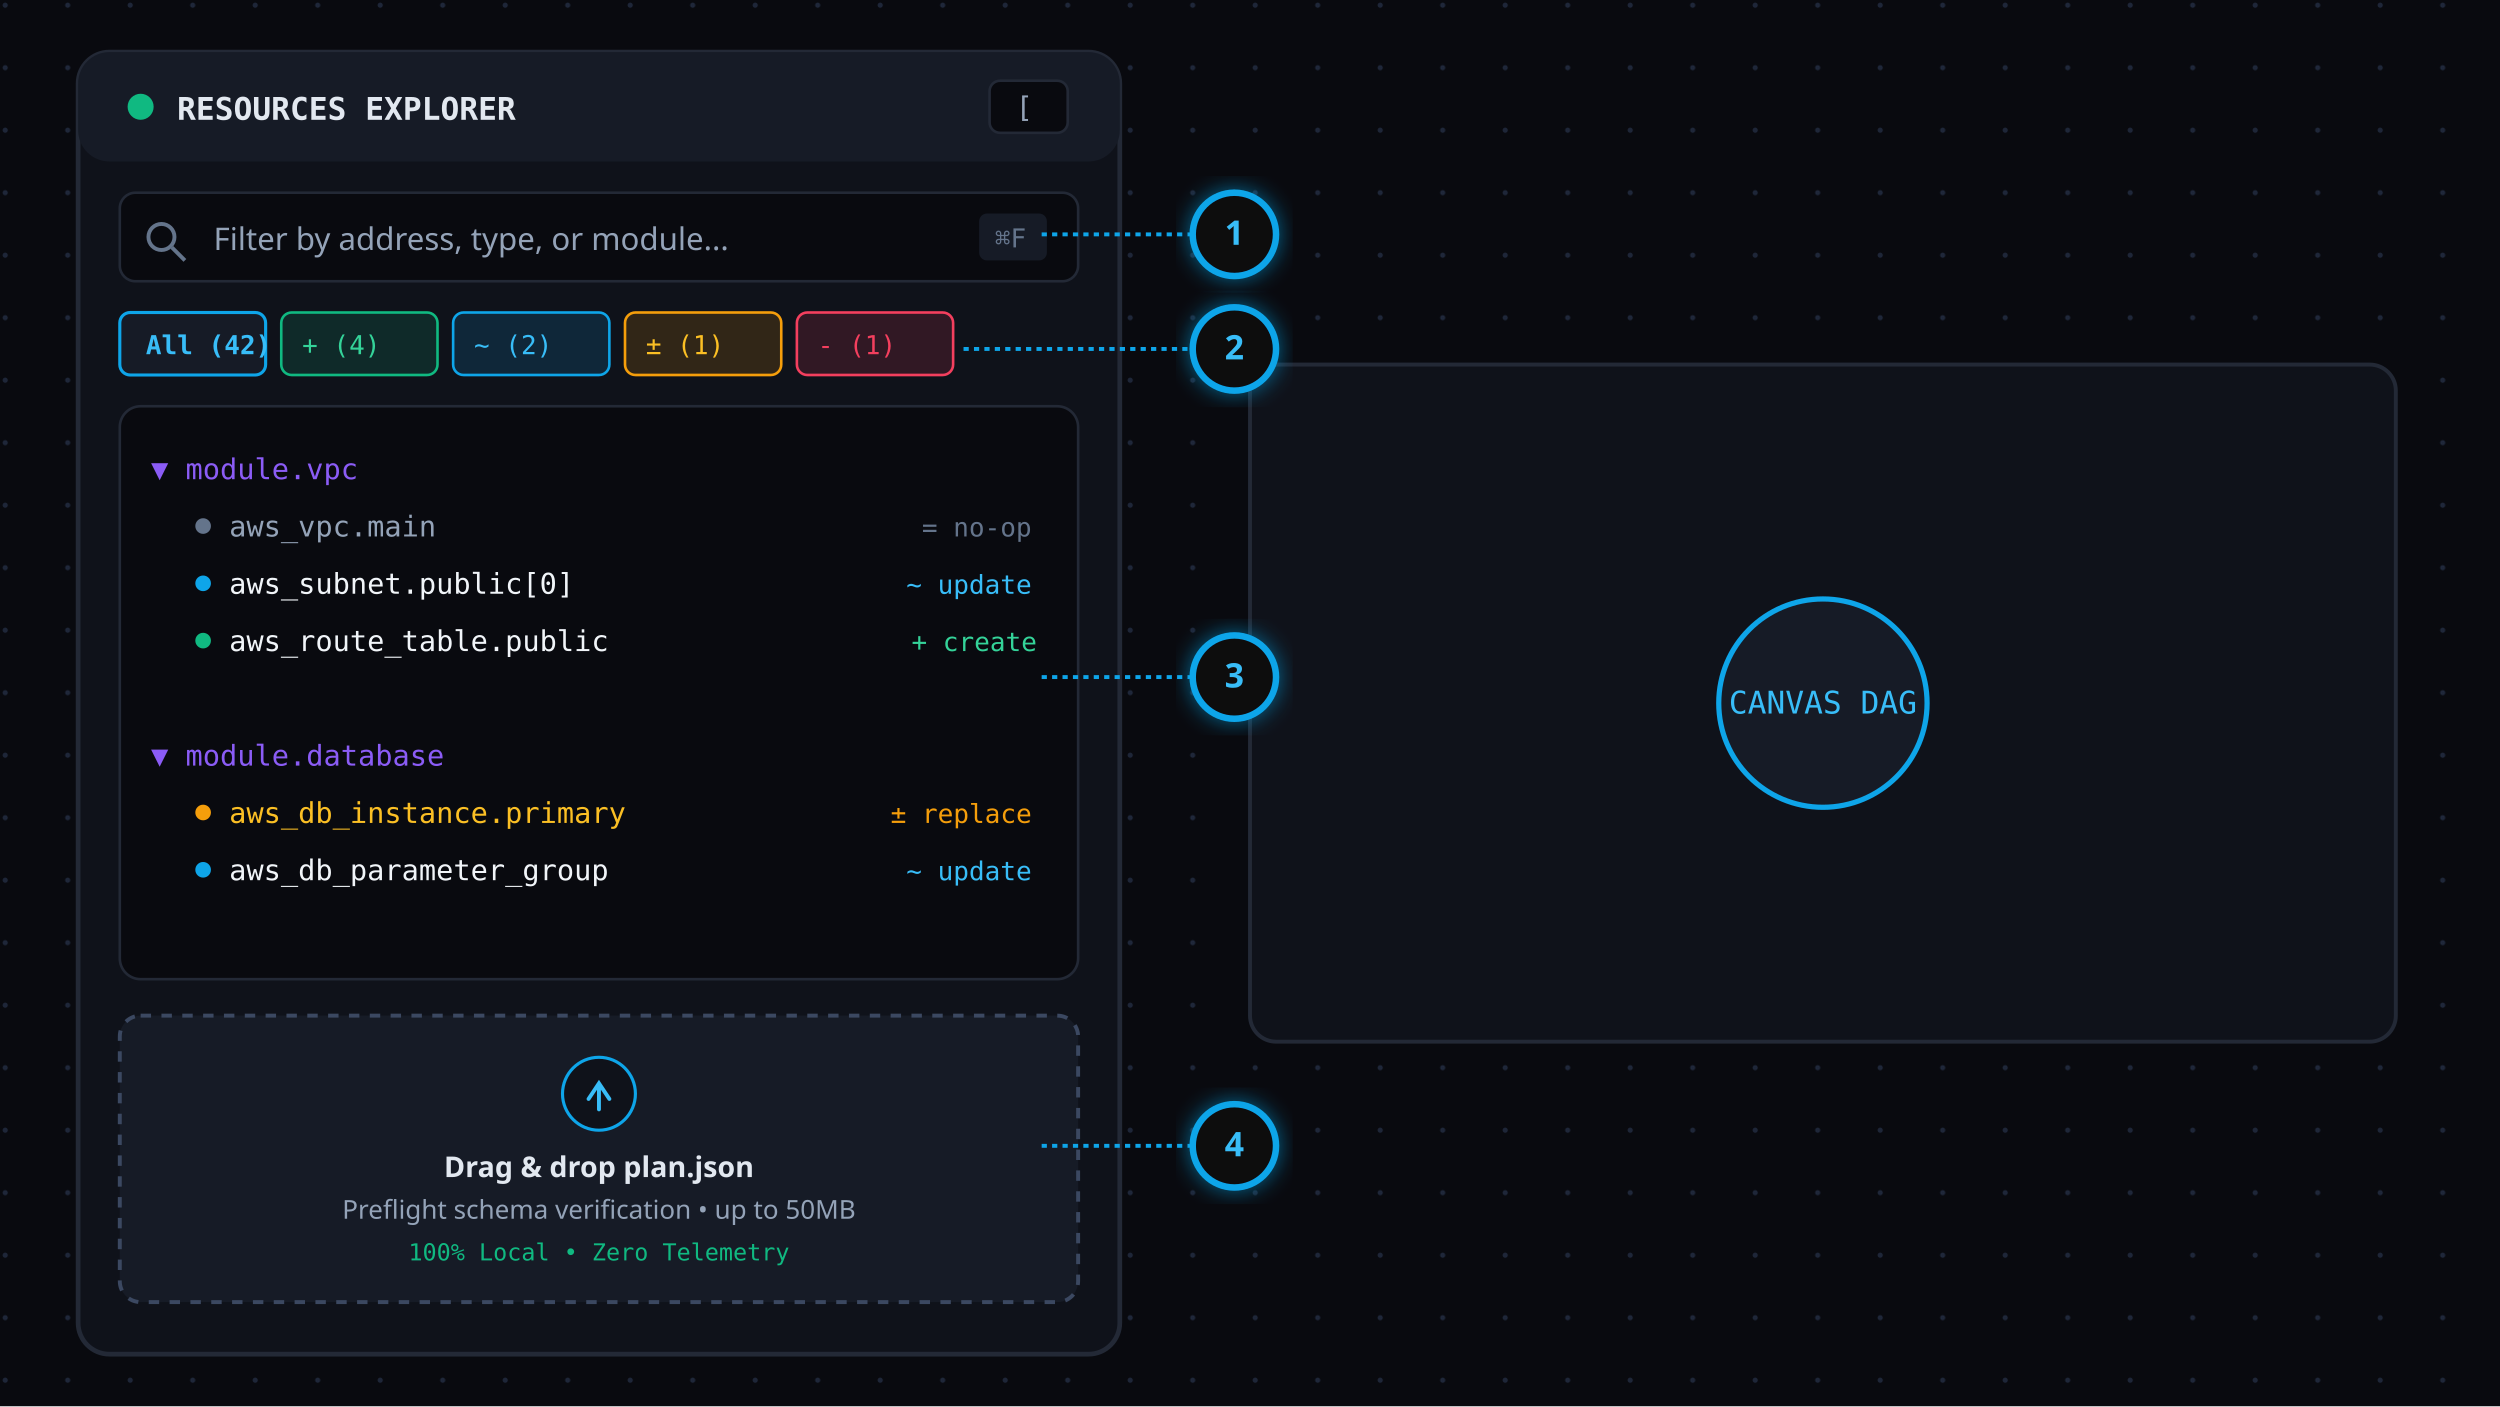
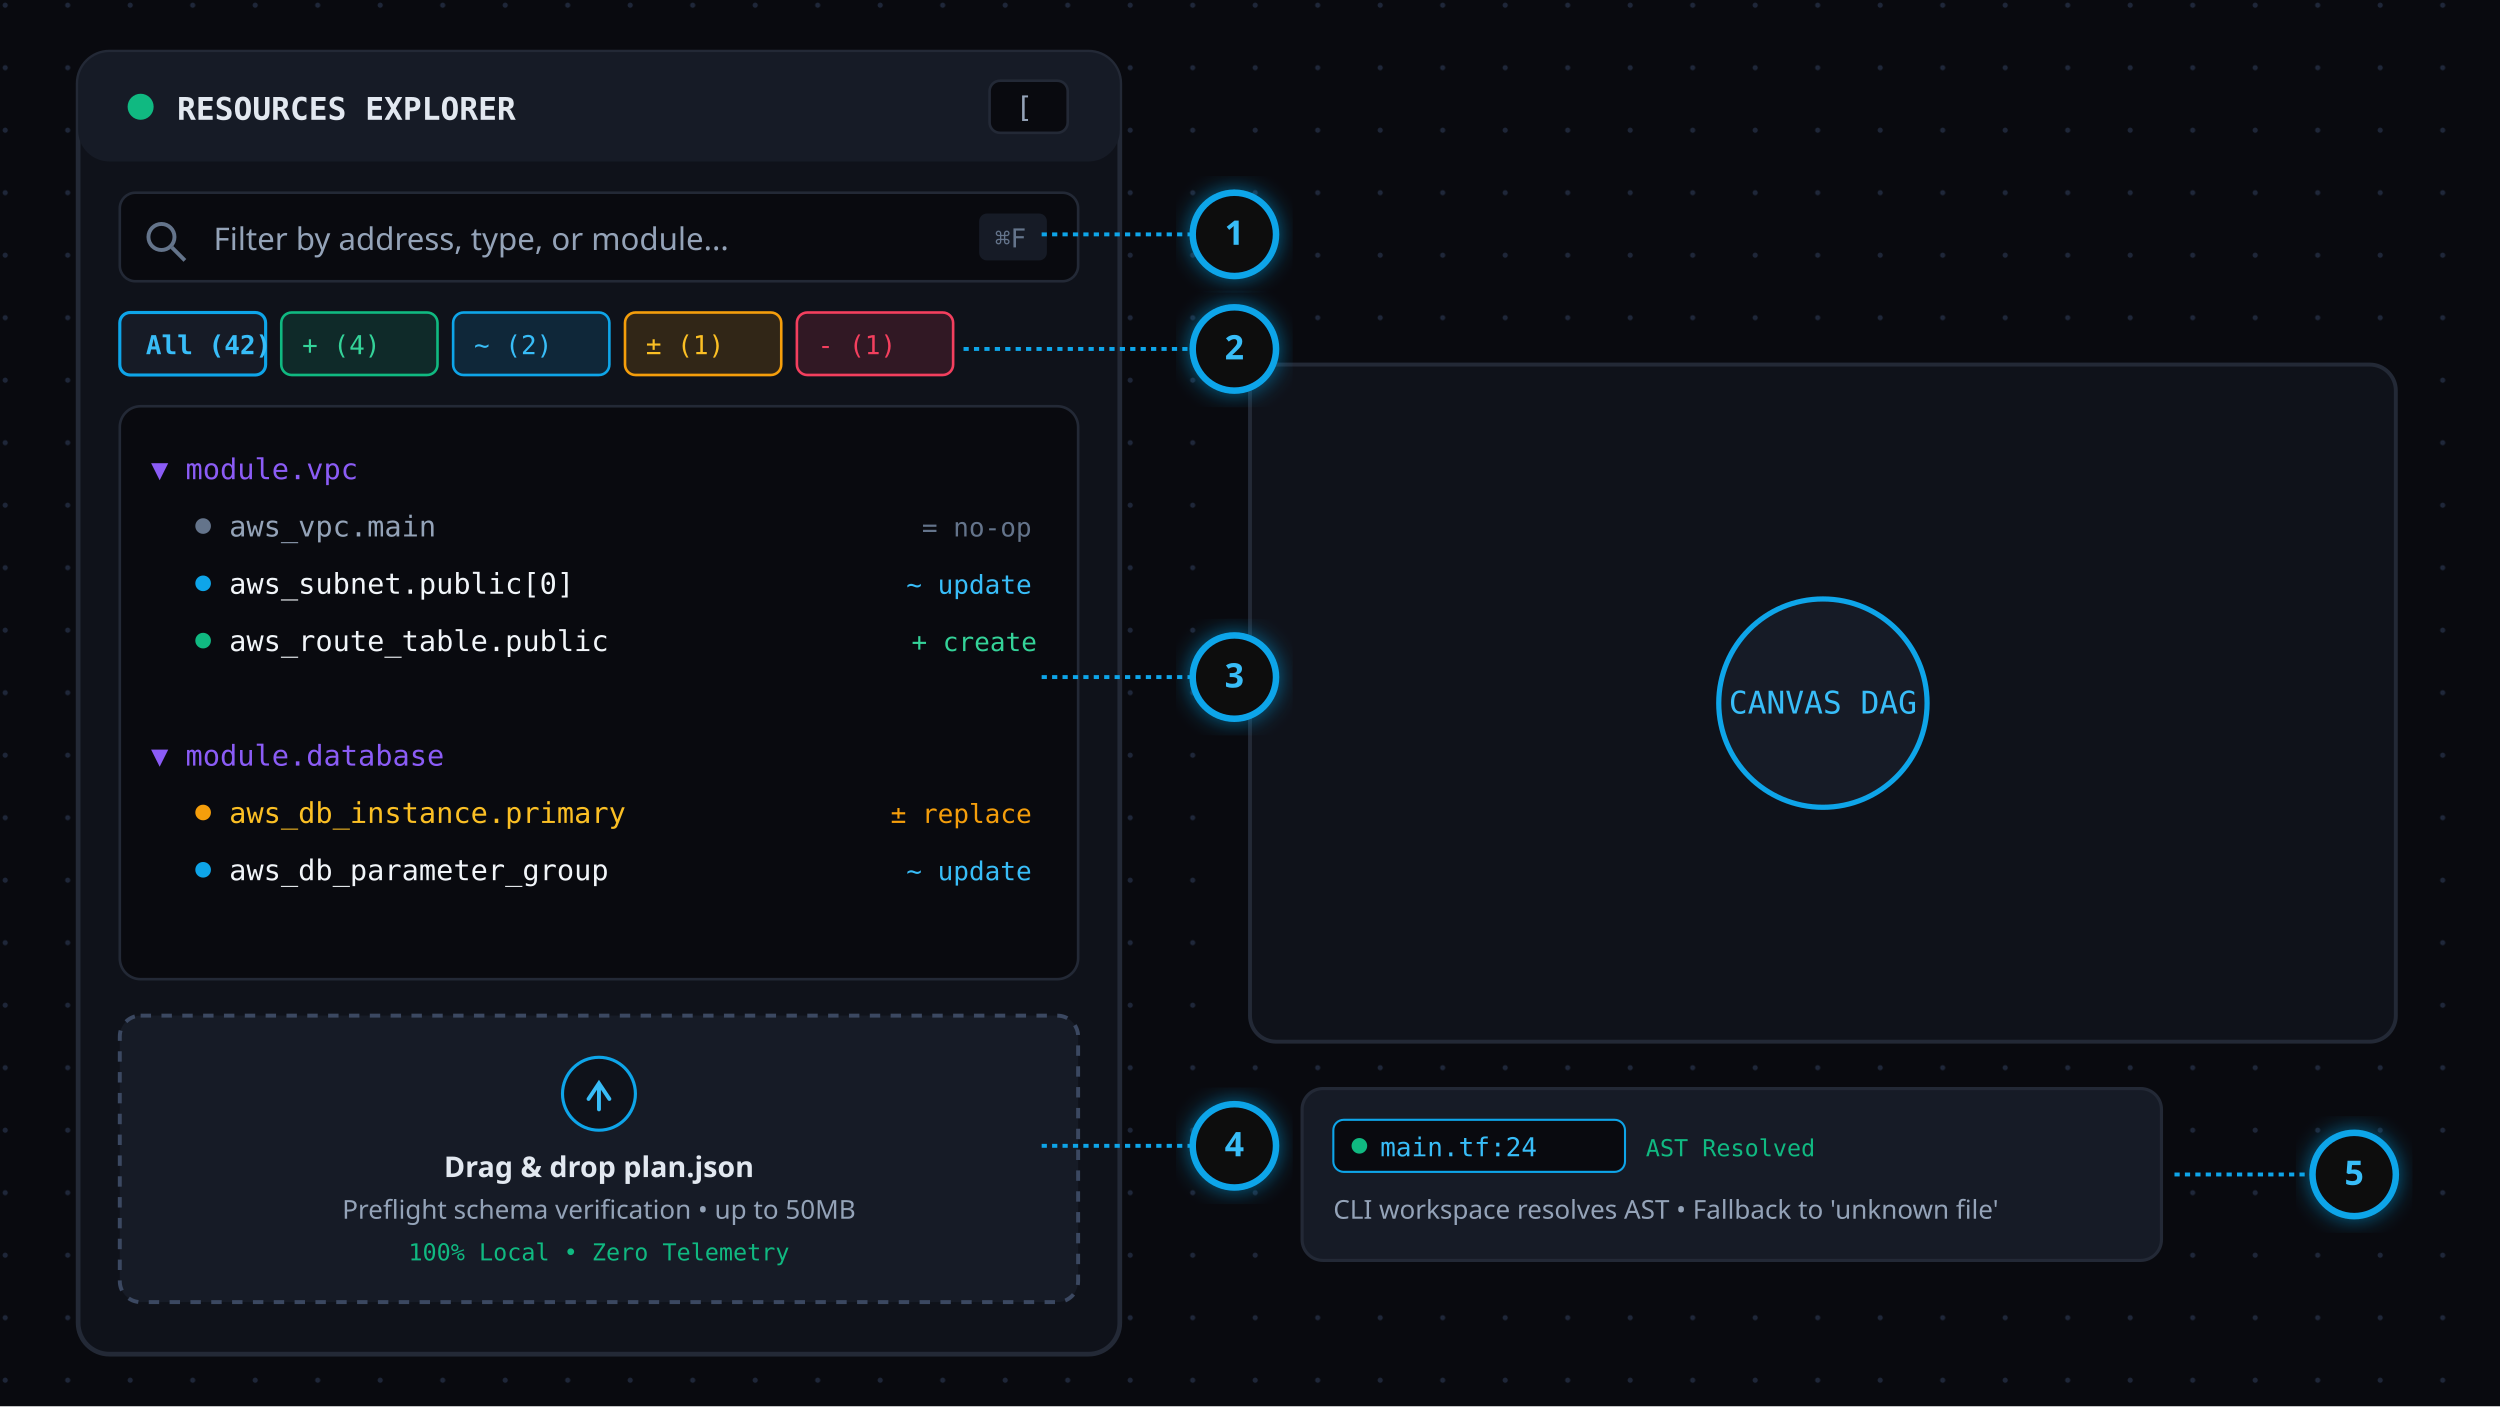
<svg xmlns="http://www.w3.org/2000/svg" width="960" height="540" viewBox="0 0 960 540" fill="none">
  <defs>
    <pattern id="grid-dots-ws" x="0" y="0" width="24" height="24" patternUnits="userSpaceOnUse">
      <circle cx="2" cy="2" r="1" fill="#1e2638" />
    </pattern>
    <filter id="glow-ws" x="-20%" y="-20%" width="140%" height="140%">
      <feDropShadow dx="0" dy="0" stdDeviation="4" flood-color="#0ea5e9" flood-opacity="0.6" />
    </filter>
  </defs>
  <rect width="960" height="540" fill="#090a0f" />
  <rect width="960" height="540" fill="url(#grid-dots-ws)" />
  <g transform="translate(30, 20)">
    <rect width="400" height="500" rx="12" fill="#0f121a" stroke="#232936" stroke-width="1.8" />
    <rect x="0" y="0" width="400" height="42" rx="12" fill="#161b26" />
    <circle cx="24" cy="21" r="5" fill="#10b981" />
    <text x="38" y="26" fill="#e2e8f0" font-family="'DM Mono', monospace" font-size="12" font-weight="600">RESOURCES EXPLORER</text>
    <rect x="350" y="11" width="30" height="20" rx="4" fill="#090a0f" stroke="#232936" />
    <text x="360" y="25" fill="#94a3b8" font-family="'DM Mono', monospace" font-size="11">[</text>
    <g transform="translate(16, 54)">
      <rect width="368" height="34" rx="6" fill="#090a0f" stroke="#232936" />
      <circle cx="16" cy="17" r="5" stroke="#64748b" stroke-width="1.5" fill="none" />
      <line x1="20" y1="21" x2="25" y2="26" stroke="#64748b" stroke-width="1.5" />
      <text x="36" y="22" fill="#94a3b8" font-family="'DM Sans', sans-serif" font-size="12">Filter by address, type, or module...</text>
      <rect x="330" y="8" width="26" height="18" rx="3" fill="#161b26" />
      <text x="336" y="21" fill="#64748b" font-family="'DM Mono', monospace" font-size="10">⌘F</text>
    </g>
    <g transform="translate(16, 100)">
      <rect x="0" y="0" width="56" height="24" rx="4" fill="#161b26" stroke="#0ea5e9" stroke-width="1.2" />
      <text x="10" y="16" fill="#38bdf8" font-family="'DM Mono', monospace" font-size="10" font-weight="600">All (42)</text>
      <rect x="62" y="0" width="60" height="24" rx="4" fill="#10b981" fill-opacity="0.15" stroke="#10b981" stroke-width="1" />
      <text x="70" y="16" fill="#34d399" font-family="'DM Mono', monospace" font-size="10">+ (4)</text>
      <rect x="128" y="0" width="60" height="24" rx="4" fill="#0ea5e9" fill-opacity="0.15" stroke="#0ea5e9" stroke-width="1" />
      <text x="136" y="16" fill="#38bdf8" font-family="'DM Mono', monospace" font-size="10">~ (2)</text>
      <rect x="194" y="0" width="60" height="24" rx="4" fill="#f59e0b" fill-opacity="0.15" stroke="#f59e0b" stroke-width="1" />
      <text x="202" y="16" fill="#fbbf24" font-family="'DM Mono', monospace" font-size="10">± (1)</text>
      <rect x="260" y="0" width="60" height="24" rx="4" fill="#f43f5e" fill-opacity="0.15" stroke="#f43f5e" stroke-width="1" />
      <text x="268" y="16" fill="#f43f5e" font-family="'DM Mono', monospace" font-size="10">- (1)</text>
    </g>
    <g transform="translate(16, 136)">
      <rect width="368" height="220" rx="8" fill="#090a0f" stroke="#232936" />
      <g transform="translate(12, 16)">
        <text x="0" y="12" fill="#8b5cf6" font-family="'DM Mono', monospace" font-size="11">▼ module.vpc</text>
        <g transform="translate(16, 24)">
          <circle cx="4" cy="6" r="3" fill="#64748b" />
          <text x="14" y="10" fill="#94a3b8" font-family="'DM Mono', monospace" font-size="11">aws_vpc.main</text>
          <text x="280" y="10" fill="#64748b" font-family="'DM Mono', monospace" font-size="10">= no-op</text>
        </g>
        <g transform="translate(16, 46)">
          <circle cx="4" cy="6" r="3" fill="#0ea5e9" />
          <text x="14" y="10" fill="#f1f5f9" font-family="'DM Mono', monospace" font-size="11">aws_subnet.public[0]</text>
          <text x="274" y="10" fill="#38bdf8" font-family="'DM Mono', monospace" font-size="10">~ update</text>
        </g>
        <g transform="translate(16, 68)">
          <circle cx="4" cy="6" r="3" fill="#10b981" />
          <text x="14" y="10" fill="#f1f5f9" font-family="'DM Mono', monospace" font-size="11">aws_route_table.public</text>
          <text x="276" y="10" fill="#34d399" font-family="'DM Mono', monospace" font-size="10">+ create</text>
        </g>
      </g>
      <g transform="translate(12, 126)">
        <text x="0" y="12" fill="#8b5cf6" font-family="'DM Mono', monospace" font-size="11">▼ module.database</text>
        <g transform="translate(16, 24)">
          <circle cx="4" cy="6" r="3" fill="#f59e0b" />
          <text x="14" y="10" fill="#fbbf24" font-family="'DM Mono', monospace" font-size="11">aws_db_instance.primary</text>
          <text x="268" y="10" fill="#f59e0b" font-family="'DM Mono', monospace" font-size="10">± replace</text>
        </g>
        <g transform="translate(16, 46)">
          <circle cx="4" cy="6" r="3" fill="#0ea5e9" />
          <text x="14" y="10" fill="#f1f5f9" font-family="'DM Mono', monospace" font-size="11">aws_db_parameter_group</text>
          <text x="274" y="10" fill="#38bdf8" font-family="'DM Mono', monospace" font-size="10">~ update</text>
        </g>
      </g>
    </g>
    <g transform="translate(16, 370)">
      <rect width="368" height="110" rx="8" fill="#161b26" stroke="#3b4861" stroke-width="1.5" stroke-dasharray="4 4" />
      <g transform="translate(184, 30)">
        <circle cx="0" cy="0" r="14" fill="#0f121a" stroke="#0ea5e9" stroke-width="1.2" />
        <path d="M -4 2 L 0 -4 L 4 2 M 0 -4 L 0 6" stroke="#38bdf8" stroke-width="1.5" stroke-linecap="round" />
      </g>
      <text x="184" y="62" text-anchor="middle" fill="#e2e8f0" font-family="'DM Sans', sans-serif" font-size="11" font-weight="600">Drag &amp; drop plan.json</text>
      <text x="184" y="78" text-anchor="middle" fill="#94a3b8" font-family="'DM Sans', sans-serif" font-size="10">Preflight schema verification • up to 50MB</text>
      <text x="184" y="94" text-anchor="middle" fill="#10b981" font-family="'DM Mono', monospace" font-size="9">100% Local • Zero Telemetry</text>
    </g>
  </g>
  <g transform="translate(480, 140)">
    <rect width="440" height="260" rx="10" fill="#0f121a" stroke="#232936" stroke-width="1.5" />
    <circle cx="220" cy="130" r="40" fill="#161b26" stroke="#0ea5e9" stroke-width="2" />
    <text x="220" y="134" text-anchor="middle" fill="#38bdf8" font-family="'DM Mono', monospace" font-size="12">CANVAS DAG</text>
  </g>
  <line x1="400" y1="90" x2="460" y2="90" stroke="#0ea5e9" stroke-width="1.5" stroke-dasharray="2 2" />
  <g class="callout-pin" transform="translate(474, 90)">
    <circle cx="0" cy="0" r="16" fill="#090a0f" stroke="#0ea5e9" stroke-width="2.5" filter="url(#glow-ws)" />
    <text x="0" y="4" text-anchor="middle" fill="#38bdf8" font-family="'DM Sans', sans-serif" font-size="13" font-weight="700">1</text>
  </g>
  <line x1="370" y1="134" x2="460" y2="134" stroke="#0ea5e9" stroke-width="1.5" stroke-dasharray="2 2" />
  <g class="callout-pin" transform="translate(474, 134)">
    <circle cx="0" cy="0" r="16" fill="#090a0f" stroke="#0ea5e9" stroke-width="2.5" filter="url(#glow-ws)" />
    <text x="0" y="4" text-anchor="middle" fill="#38bdf8" font-family="'DM Sans', sans-serif" font-size="13" font-weight="700">2</text>
  </g>
  <line x1="400" y1="260" x2="460" y2="260" stroke="#0ea5e9" stroke-width="1.5" stroke-dasharray="2 2" />
  <g class="callout-pin" transform="translate(474, 260)">
    <circle cx="0" cy="0" r="16" fill="#090a0f" stroke="#0ea5e9" stroke-width="2.5" filter="url(#glow-ws)" />
    <text x="0" y="4" text-anchor="middle" fill="#38bdf8" font-family="'DM Sans', sans-serif" font-size="13" font-weight="700">3</text>
  </g>
  <line x1="400" y1="440" x2="460" y2="440" stroke="#0ea5e9" stroke-width="1.5" stroke-dasharray="2 2" />
  <g class="callout-pin" transform="translate(474, 440)">
    <circle cx="0" cy="0" r="16" fill="#090a0f" stroke="#0ea5e9" stroke-width="2.5" filter="url(#glow-ws)" />
    <text x="0" y="4" text-anchor="middle" fill="#38bdf8" font-family="'DM Sans', sans-serif" font-size="13" font-weight="700">4</text>
  </g>
+   <g transform="translate(500, 418)">
+     <rect width="330" height="66" rx="8" fill="#161b26" stroke="#232936" stroke-width="1.2" />
+     <rect x="12" y="12" width="112" height="20" rx="4" fill="#090a0f" stroke="#0ea5e9" stroke-width="0.8" />
+     <circle cx="22" cy="22" r="3" fill="#10b981" />
+     <text x="30" y="26" fill="#38bdf8" font-family="'DM Mono', monospace" font-size="10">main.tf:24</text>
+     <text x="132" y="26" fill="#10b981" font-family="'DM Mono', monospace" font-size="9">AST Resolved</text>
+     <text x="12" y="50" fill="#94a3b8" font-family="'DM Sans', sans-serif" font-size="10">CLI workspace resolves AST • Fallback to 'unknown file'</text>
+   </g>
+   <line x1="835" y1="451" x2="886" y2="451" stroke="#0ea5e9" stroke-width="1.5" stroke-dasharray="2 2" />
+   <g class="callout-pin" transform="translate(904, 451)">
+     <circle cx="0" cy="0" r="16" fill="#090a0f" stroke="#0ea5e9" stroke-width="2.5" filter="url(#glow-ws)" />
+     <text x="0" y="4" text-anchor="middle" fill="#38bdf8" font-family="'DM Sans', sans-serif" font-size="13" font-weight="700">5</text>
+   </g>
</svg>
